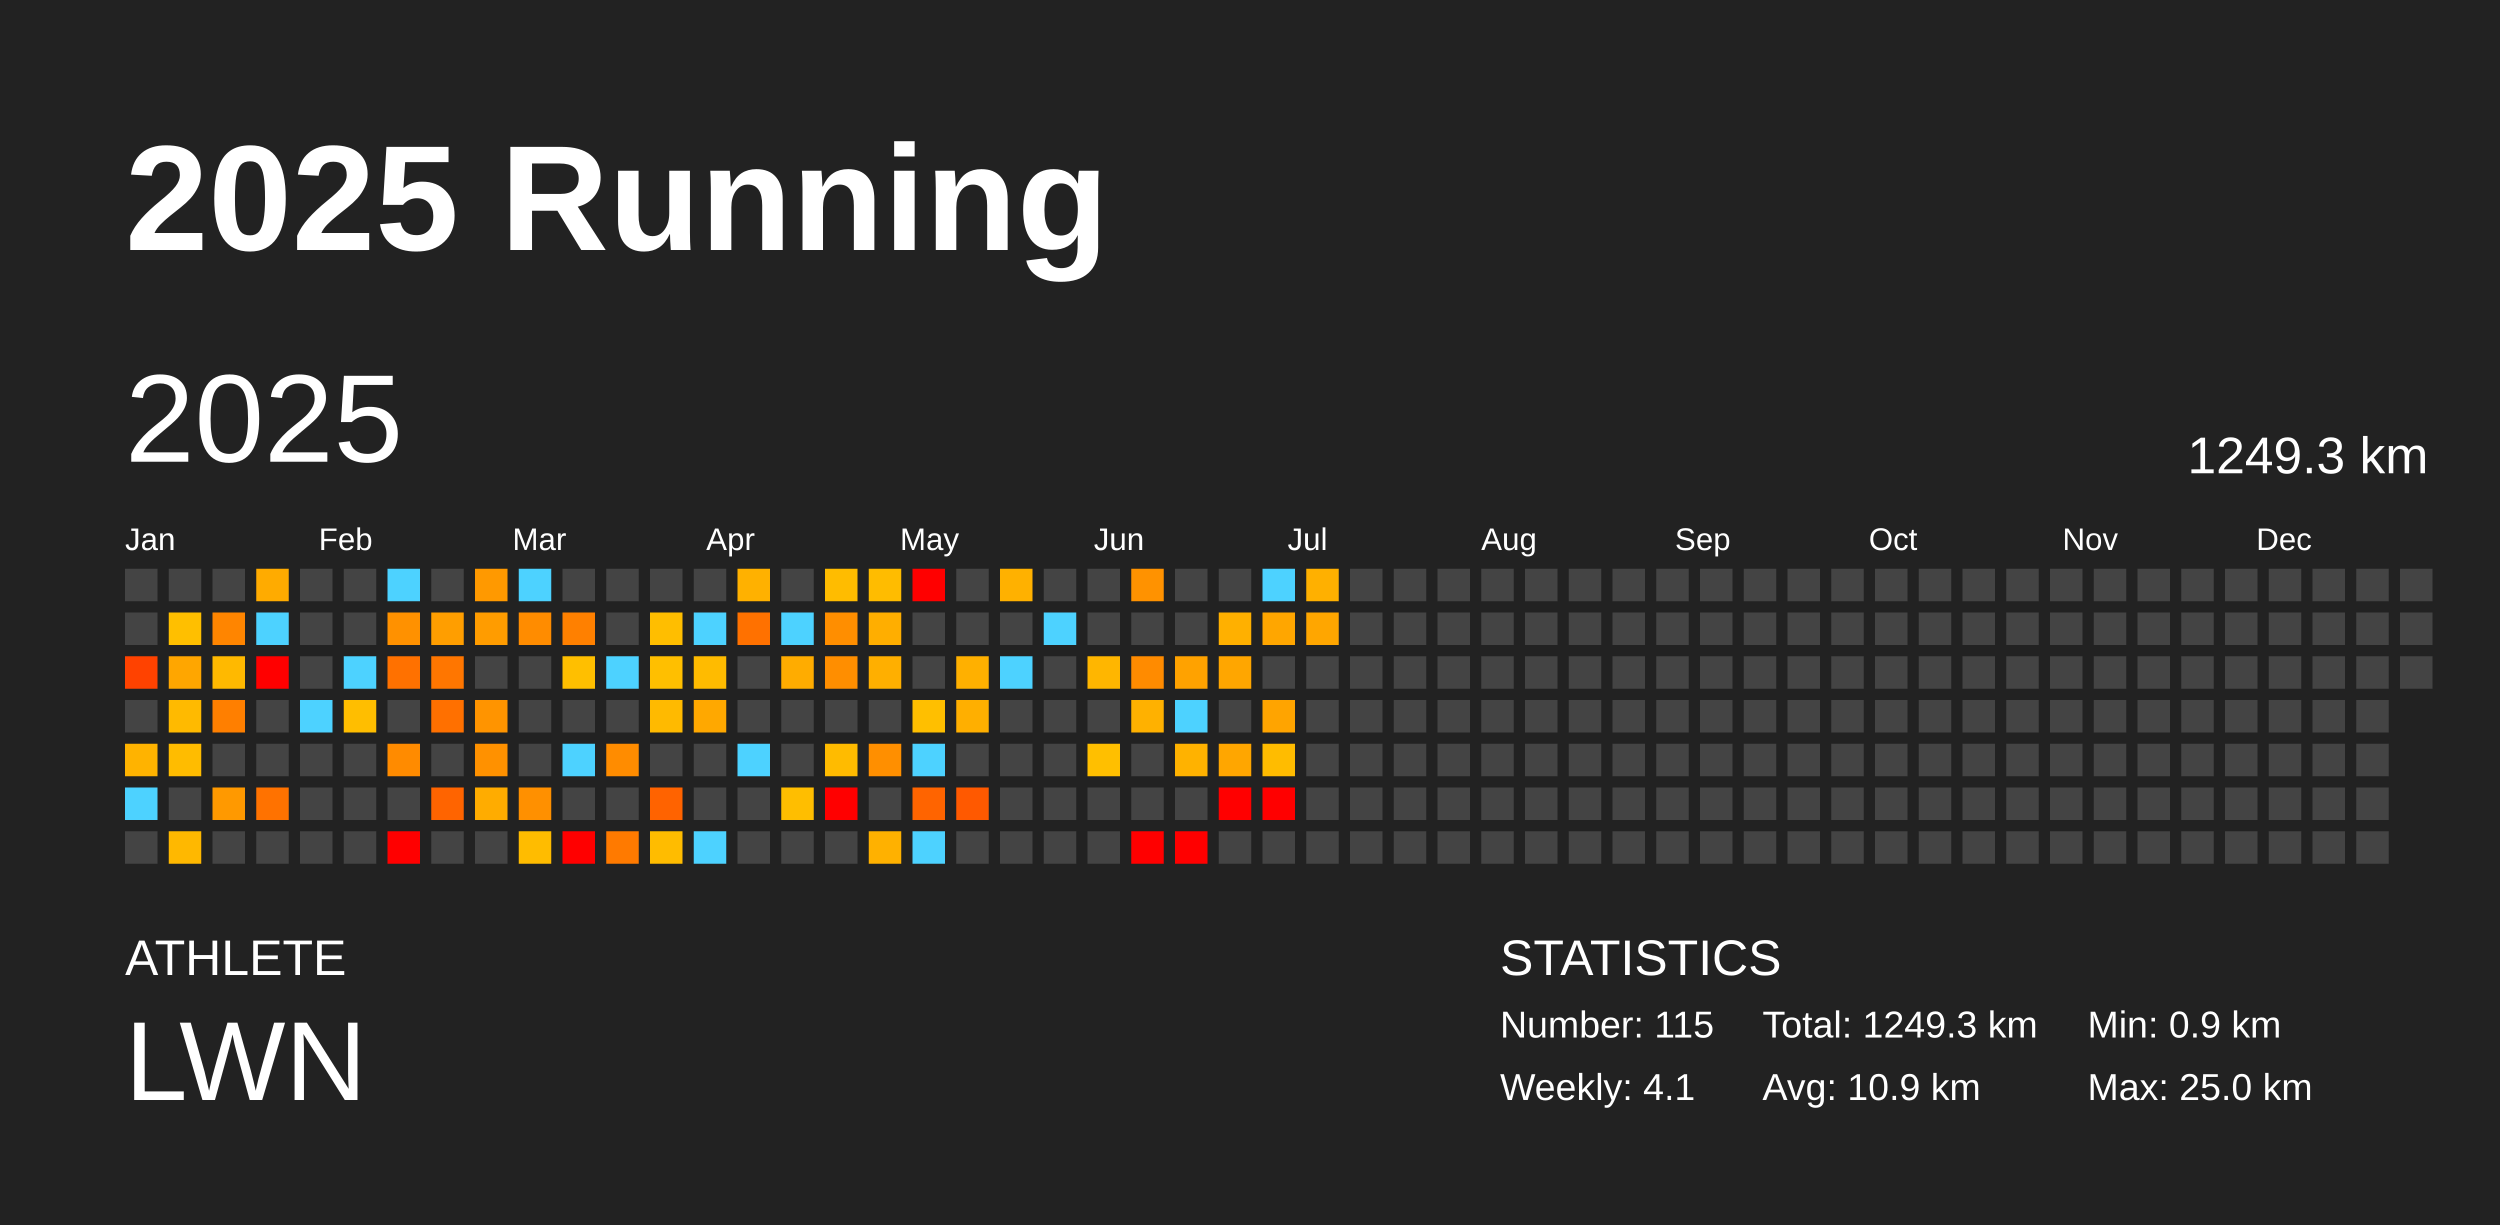
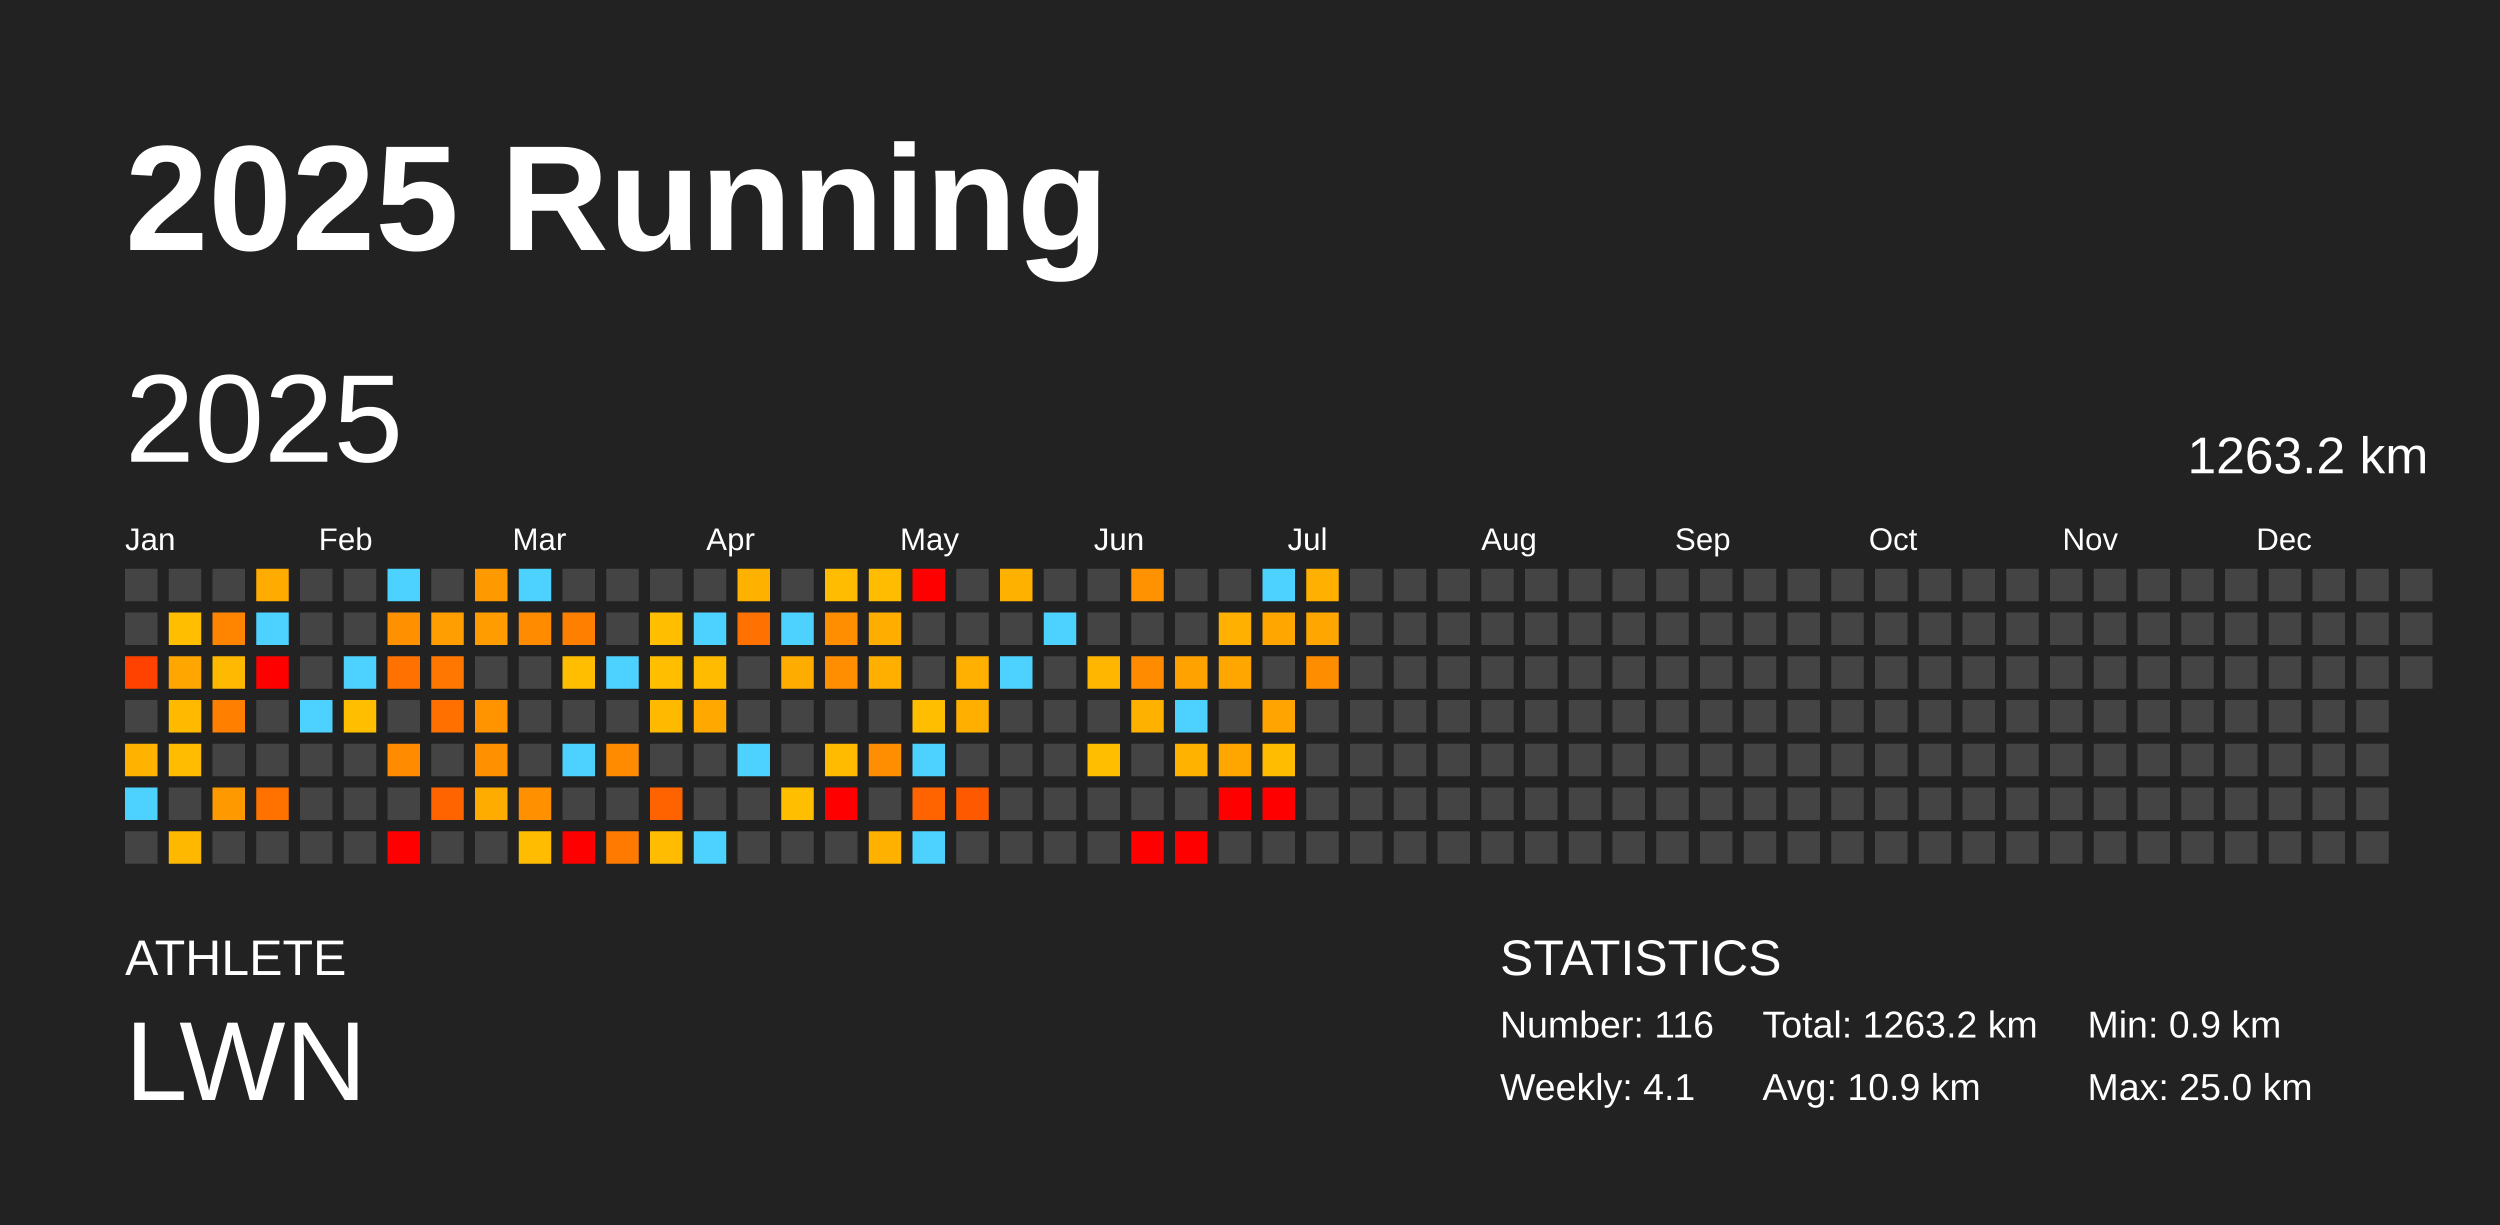
<svg xmlns="http://www.w3.org/2000/svg" baseProfile="full" height="98mm" version="1.1" viewBox="0,0,200,98" width="200mm">
  <defs />
  <rect fill="#222222" height="98" width="200" x="0" y="0" />
  <text fill="#FFFFFF" style="font-size:12px; font-family:Arial; font-weight:bold;" x="10" y="20">2025 Running</text>
  <text fill="#FFFFFF" style="font-size:4px; font-family:Arial" x="10" y="78">ATHLETE</text>
  <text fill="#FFFFFF" style="font-size:9px; font-family:Arial" x="10" y="88">LWN</text>
  <text fill="#FFFFFF" style="font-size:4px; font-family:Arial" x="120" y="78">STATISTICS</text>
-   <text fill="#FFFFFF" style="font-size:3px; font-family:Arial" x="120" y="83">Number: 115</text>
+   <text fill="#FFFFFF" style="font-size:3px; font-family:Arial" x="120" y="83">Number: 116</text>
  <text fill="#FFFFFF" style="font-size:3px; font-family:Arial" x="120" y="88">Weekly: 4.1</text>
-   <text fill="#FFFFFF" style="font-size:3px; font-family:Arial" x="141" y="83">Total: 1249.3 km</text>
+   <text fill="#FFFFFF" style="font-size:3px; font-family:Arial" x="141" y="83">Total: 1263.2 km</text>
  <text fill="#FFFFFF" style="font-size:3px; font-family:Arial" x="141" y="88">Avg: 10.9 km</text>
  <text fill="#FFFFFF" style="font-size:3px; font-family:Arial" x="167" y="83">Min: 0.9 km</text>
  <text fill="#FFFFFF" style="font-size:3px; font-family:Arial" x="167" y="88">Max: 25.0 km</text>
  <text dominant-baseline="hanging" fill="#FFFFFF" style="font-size:10.0px; font-family:Arial;" x="10" y="30">2025</text>
-   <text dominant-baseline="hanging" fill="#FFFFFF" style="font-size:4.125px; font-family:Arial;" x="175" y="35">1249.3 km</text>
+   <text dominant-baseline="hanging" fill="#FFFFFF" style="font-size:4.125px; font-family:Arial;" x="175" y="35">1263.2 km</text>
  <text fill="#FFFFFF" style="font-size:2.5px; font-family:Arial" x="10.0" y="44">Jan</text>
  <text fill="#FFFFFF" style="font-size:2.5px; font-family:Arial" x="25.5" y="44">Feb</text>
  <text fill="#FFFFFF" style="font-size:2.5px; font-family:Arial" x="41.0" y="44">Mar</text>
  <text fill="#FFFFFF" style="font-size:2.5px; font-family:Arial" x="56.5" y="44">Apr</text>
  <text fill="#FFFFFF" style="font-size:2.5px; font-family:Arial" x="72.0" y="44">May</text>
  <text fill="#FFFFFF" style="font-size:2.5px; font-family:Arial" x="87.5" y="44">Jun</text>
  <text fill="#FFFFFF" style="font-size:2.5px; font-family:Arial" x="103.0" y="44">Jul</text>
  <text fill="#FFFFFF" style="font-size:2.5px; font-family:Arial" x="118.5" y="44">Aug</text>
  <text fill="#FFFFFF" style="font-size:2.5px; font-family:Arial" x="134.0" y="44">Sep</text>
  <text fill="#FFFFFF" style="font-size:2.5px; font-family:Arial" x="149.5" y="44">Oct</text>
  <text fill="#FFFFFF" style="font-size:2.5px; font-family:Arial" x="165.0" y="44">Nov</text>
  <text fill="#FFFFFF" style="font-size:2.5px; font-family:Arial" x="180.5" y="44">Dec</text>
  <rect fill="#444444" height="2.6" width="2.6" x="10.0" y="45.5" />
  <rect fill="#444444" height="2.6" width="2.6" x="10.0" y="49.0" />
  <rect fill="#ff4200" height="2.6" width="2.6" x="10.0" y="52.5" />
  <rect fill="#444444" height="2.6" width="2.6" x="10.0" y="56.0" />
  <rect fill="#ffb300" height="2.6" width="2.6" x="10.0" y="59.5" />
  <rect fill="#4dd2ff" height="2.6" width="2.6" x="10.0" y="63.0" />
  <rect fill="#444444" height="2.6" width="2.6" x="10.0" y="66.5" />
  <rect fill="#444444" height="2.6" width="2.6" x="13.5" y="45.5" />
  <rect fill="#ffbf00" height="2.6" width="2.6" x="13.5" y="49.0" />
  <rect fill="#ffa600" height="2.6" width="2.6" x="13.5" y="52.5" />
  <rect fill="#ffba00" height="2.6" width="2.6" x="13.5" y="56.0" />
  <rect fill="#ffbc00" height="2.6" width="2.6" x="13.5" y="59.5" />
  <rect fill="#444444" height="2.6" width="2.6" x="13.5" y="63.0" />
  <rect fill="#ffb800" height="2.6" width="2.6" x="13.5" y="66.5" />
  <rect fill="#444444" height="2.6" width="2.6" x="17.0" y="45.5" />
  <rect fill="#ff8500" height="2.6" width="2.6" x="17.0" y="49.0" />
  <rect fill="#ffb900" height="2.6" width="2.6" x="17.0" y="52.5" />
  <rect fill="#ff7f00" height="2.6" width="2.6" x="17.0" y="56.0" />
  <rect fill="#444444" height="2.6" width="2.6" x="17.0" y="59.5" />
  <rect fill="#ff9900" height="2.6" width="2.6" x="17.0" y="63.0" />
  <rect fill="#444444" height="2.6" width="2.6" x="17.0" y="66.5" />
  <rect fill="#ffab00" height="2.6" width="2.6" x="20.5" y="45.5" />
  <rect fill="#4dd2ff" height="2.6" width="2.6" x="20.5" y="49.0" />
  <rect fill="red" height="2.6" width="2.6" x="20.5" y="52.5" />
  <rect fill="#444444" height="2.6" width="2.6" x="20.5" y="56.0" />
  <rect fill="#444444" height="2.6" width="2.6" x="20.5" y="59.5" />
  <rect fill="#ff7200" height="2.6" width="2.6" x="20.5" y="63.0" />
  <rect fill="#444444" height="2.6" width="2.6" x="20.5" y="66.5" />
  <rect fill="#444444" height="2.6" width="2.6" x="24.0" y="45.5" />
  <rect fill="#444444" height="2.6" width="2.6" x="24.0" y="49.0" />
  <rect fill="#444444" height="2.6" width="2.6" x="24.0" y="52.5" />
  <rect fill="#4dd2ff" height="2.6" width="2.6" x="24.0" y="56.0" />
  <rect fill="#444444" height="2.6" width="2.6" x="24.0" y="59.5" />
  <rect fill="#444444" height="2.6" width="2.6" x="24.0" y="63.0" />
  <rect fill="#444444" height="2.6" width="2.6" x="24.0" y="66.5" />
  <rect fill="#444444" height="2.6" width="2.6" x="27.5" y="45.5" />
  <rect fill="#444444" height="2.6" width="2.6" x="27.5" y="49.0" />
  <rect fill="#4dd2ff" height="2.6" width="2.6" x="27.5" y="52.5" />
  <rect fill="#ffbe00" height="2.6" width="2.6" x="27.5" y="56.0" />
  <rect fill="#444444" height="2.6" width="2.6" x="27.5" y="59.5" />
  <rect fill="#444444" height="2.6" width="2.6" x="27.5" y="63.0" />
  <rect fill="#444444" height="2.6" width="2.6" x="27.5" y="66.5" />
  <rect fill="#4dd2ff" height="2.6" width="2.6" x="31.0" y="45.5" />
  <rect fill="#ff9100" height="2.6" width="2.6" x="31.0" y="49.0" />
  <rect fill="#ff7100" height="2.6" width="2.6" x="31.0" y="52.5" />
  <rect fill="#444444" height="2.6" width="2.6" x="31.0" y="56.0" />
  <rect fill="#ff8b00" height="2.6" width="2.6" x="31.0" y="59.5" />
  <rect fill="#444444" height="2.6" width="2.6" x="31.0" y="63.0" />
  <rect fill="red" height="2.6" width="2.6" x="31.0" y="66.5" />
  <rect fill="#444444" height="2.6" width="2.6" x="34.5" y="45.5" />
  <rect fill="#ff9e00" height="2.6" width="2.6" x="34.5" y="49.0" />
  <rect fill="#ff7600" height="2.6" width="2.6" x="34.5" y="52.5" />
  <rect fill="#ff7000" height="2.6" width="2.6" x="34.5" y="56.0" />
  <rect fill="#444444" height="2.6" width="2.6" x="34.5" y="59.5" />
  <rect fill="#ff6400" height="2.6" width="2.6" x="34.5" y="63.0" />
  <rect fill="#444444" height="2.6" width="2.6" x="34.5" y="66.5" />
  <rect fill="#ff9900" height="2.6" width="2.6" x="38.0" y="45.5" />
  <rect fill="#ff9c00" height="2.6" width="2.6" x="38.0" y="49.0" />
  <rect fill="#444444" height="2.6" width="2.6" x="38.0" y="52.5" />
  <rect fill="#ff9400" height="2.6" width="2.6" x="38.0" y="56.0" />
  <rect fill="#ff9100" height="2.6" width="2.6" x="38.0" y="59.5" />
  <rect fill="#ffac00" height="2.6" width="2.6" x="38.0" y="63.0" />
  <rect fill="#444444" height="2.6" width="2.6" x="38.0" y="66.5" />
  <rect fill="#4dd2ff" height="2.6" width="2.6" x="41.5" y="45.5" />
  <rect fill="#ff8c00" height="2.6" width="2.6" x="41.5" y="49.0" />
  <rect fill="#444444" height="2.6" width="2.6" x="41.5" y="52.5" />
  <rect fill="#444444" height="2.6" width="2.6" x="41.5" y="56.0" />
  <rect fill="#444444" height="2.6" width="2.6" x="41.5" y="59.5" />
  <rect fill="#ff9000" height="2.6" width="2.6" x="41.5" y="63.0" />
  <rect fill="#ffbc00" height="2.6" width="2.6" x="41.5" y="66.5" />
  <rect fill="#444444" height="2.6" width="2.6" x="45.0" y="45.5" />
  <rect fill="#ff8000" height="2.6" width="2.6" x="45.0" y="49.0" />
  <rect fill="#ffbf00" height="2.6" width="2.6" x="45.0" y="52.5" />
  <rect fill="#444444" height="2.6" width="2.6" x="45.0" y="56.0" />
  <rect fill="#4dd2ff" height="2.6" width="2.6" x="45.0" y="59.5" />
  <rect fill="#444444" height="2.6" width="2.6" x="45.0" y="63.0" />
  <rect fill="red" height="2.6" width="2.6" x="45.0" y="66.5" />
  <rect fill="#444444" height="2.6" width="2.6" x="48.5" y="45.5" />
  <rect fill="#444444" height="2.6" width="2.6" x="48.5" y="49.0" />
  <rect fill="#4dd2ff" height="2.6" width="2.6" x="48.5" y="52.5" />
  <rect fill="#444444" height="2.6" width="2.6" x="48.5" y="56.0" />
  <rect fill="#ff8c00" height="2.6" width="2.6" x="48.5" y="59.5" />
  <rect fill="#444444" height="2.6" width="2.6" x="48.5" y="63.0" />
  <rect fill="#ff7a00" height="2.6" width="2.6" x="48.5" y="66.5" />
  <rect fill="#444444" height="2.6" width="2.6" x="52.0" y="45.5" />
  <rect fill="#ffbe00" height="2.6" width="2.6" x="52.0" y="49.0" />
  <rect fill="#ffbf00" height="2.6" width="2.6" x="52.0" y="52.5" />
  <rect fill="#ffba00" height="2.6" width="2.6" x="52.0" y="56.0" />
  <rect fill="#444444" height="2.6" width="2.6" x="52.0" y="59.5" />
  <rect fill="#ff6300" height="2.6" width="2.6" x="52.0" y="63.0" />
  <rect fill="#ffbc00" height="2.6" width="2.6" x="52.0" y="66.5" />
  <rect fill="#444444" height="2.6" width="2.6" x="55.5" y="45.5" />
  <rect fill="#4dd2ff" height="2.6" width="2.6" x="55.5" y="49.0" />
  <rect fill="#ffbb00" height="2.6" width="2.6" x="55.5" y="52.5" />
  <rect fill="#ffa800" height="2.6" width="2.6" x="55.5" y="56.0" />
  <rect fill="#444444" height="2.6" width="2.6" x="55.5" y="59.5" />
  <rect fill="#444444" height="2.6" width="2.6" x="55.5" y="63.0" />
  <rect fill="#4dd2ff" height="2.6" width="2.6" x="55.5" y="66.5" />
  <rect fill="#ffb100" height="2.6" width="2.6" x="59.0" y="45.5" />
  <rect fill="#ff7100" height="2.6" width="2.6" x="59.0" y="49.0" />
  <rect fill="#444444" height="2.6" width="2.6" x="59.0" y="52.5" />
  <rect fill="#444444" height="2.6" width="2.6" x="59.0" y="56.0" />
  <rect fill="#4dd2ff" height="2.6" width="2.6" x="59.0" y="59.5" />
  <rect fill="#444444" height="2.6" width="2.6" x="59.0" y="63.0" />
  <rect fill="#444444" height="2.6" width="2.6" x="59.0" y="66.5" />
  <rect fill="#444444" height="2.6" width="2.6" x="62.5" y="45.5" />
  <rect fill="#4dd2ff" height="2.6" width="2.6" x="62.5" y="49.0" />
  <rect fill="#ffac00" height="2.6" width="2.6" x="62.5" y="52.5" />
  <rect fill="#444444" height="2.6" width="2.6" x="62.5" y="56.0" />
  <rect fill="#444444" height="2.6" width="2.6" x="62.5" y="59.5" />
  <rect fill="#ffbe00" height="2.6" width="2.6" x="62.5" y="63.0" />
  <rect fill="#444444" height="2.6" width="2.6" x="62.5" y="66.5" />
  <rect fill="#ffbc00" height="2.6" width="2.6" x="66.0" y="45.5" />
  <rect fill="#ff8e00" height="2.6" width="2.6" x="66.0" y="49.0" />
  <rect fill="#ff8e00" height="2.6" width="2.6" x="66.0" y="52.5" />
  <rect fill="#444444" height="2.6" width="2.6" x="66.0" y="56.0" />
  <rect fill="#ffbb00" height="2.6" width="2.6" x="66.0" y="59.5" />
  <rect fill="red" height="2.6" width="2.6" x="66.0" y="63.0" />
  <rect fill="#444444" height="2.6" width="2.6" x="66.0" y="66.5" />
  <rect fill="#ffbc00" height="2.6" width="2.6" x="69.5" y="45.5" />
  <rect fill="#ffae00" height="2.6" width="2.6" x="69.5" y="49.0" />
  <rect fill="#ffaf00" height="2.6" width="2.6" x="69.5" y="52.5" />
  <rect fill="#444444" height="2.6" width="2.6" x="69.5" y="56.0" />
  <rect fill="#ff8f00" height="2.6" width="2.6" x="69.5" y="59.5" />
  <rect fill="#444444" height="2.6" width="2.6" x="69.5" y="63.0" />
  <rect fill="#ffb100" height="2.6" width="2.6" x="69.5" y="66.5" />
  <rect fill="red" height="2.6" width="2.6" x="73.0" y="45.5" />
  <rect fill="#444444" height="2.6" width="2.6" x="73.0" y="49.0" />
  <rect fill="#444444" height="2.6" width="2.6" x="73.0" y="52.5" />
  <rect fill="#ffbf00" height="2.6" width="2.6" x="73.0" y="56.0" />
  <rect fill="#4dd2ff" height="2.6" width="2.6" x="73.0" y="59.5" />
  <rect fill="#ff6400" height="2.6" width="2.6" x="73.0" y="63.0" />
  <rect fill="#4dd2ff" height="2.6" width="2.6" x="73.0" y="66.5" />
  <rect fill="#444444" height="2.6" width="2.6" x="76.5" y="45.5" />
  <rect fill="#444444" height="2.6" width="2.6" x="76.5" y="49.0" />
  <rect fill="#ffb000" height="2.6" width="2.6" x="76.5" y="52.5" />
  <rect fill="#ffaf00" height="2.6" width="2.6" x="76.5" y="56.0" />
  <rect fill="#444444" height="2.6" width="2.6" x="76.5" y="59.5" />
  <rect fill="#ff5900" height="2.6" width="2.6" x="76.5" y="63.0" />
  <rect fill="#444444" height="2.6" width="2.6" x="76.5" y="66.5" />
  <rect fill="#ffb100" height="2.6" width="2.6" x="80.0" y="45.5" />
  <rect fill="#444444" height="2.6" width="2.6" x="80.0" y="49.0" />
  <rect fill="#4dd2ff" height="2.6" width="2.6" x="80.0" y="52.5" />
  <rect fill="#444444" height="2.6" width="2.6" x="80.0" y="56.0" />
  <rect fill="#444444" height="2.6" width="2.6" x="80.0" y="59.5" />
  <rect fill="#444444" height="2.6" width="2.6" x="80.0" y="63.0" />
  <rect fill="#444444" height="2.6" width="2.6" x="80.0" y="66.5" />
  <rect fill="#444444" height="2.6" width="2.6" x="83.5" y="45.5" />
  <rect fill="#4dd2ff" height="2.6" width="2.6" x="83.5" y="49.0" />
  <rect fill="#444444" height="2.6" width="2.6" x="83.5" y="52.5" />
  <rect fill="#444444" height="2.6" width="2.6" x="83.5" y="56.0" />
  <rect fill="#444444" height="2.6" width="2.6" x="83.5" y="59.5" />
  <rect fill="#444444" height="2.6" width="2.6" x="83.5" y="63.0" />
  <rect fill="#444444" height="2.6" width="2.6" x="83.5" y="66.5" />
  <rect fill="#444444" height="2.6" width="2.6" x="87.0" y="45.5" />
  <rect fill="#444444" height="2.6" width="2.6" x="87.0" y="49.0" />
  <rect fill="#ffb600" height="2.6" width="2.6" x="87.0" y="52.5" />
  <rect fill="#444444" height="2.6" width="2.6" x="87.0" y="56.0" />
  <rect fill="#ffbf00" height="2.6" width="2.6" x="87.0" y="59.5" />
  <rect fill="#444444" height="2.6" width="2.6" x="87.0" y="63.0" />
  <rect fill="#444444" height="2.6" width="2.6" x="87.0" y="66.5" />
  <rect fill="#ff9200" height="2.6" width="2.6" x="90.5" y="45.5" />
  <rect fill="#444444" height="2.6" width="2.6" x="90.5" y="49.0" />
  <rect fill="#ff8b00" height="2.6" width="2.6" x="90.5" y="52.5" />
  <rect fill="#ffb100" height="2.6" width="2.6" x="90.5" y="56.0" />
  <rect fill="#444444" height="2.6" width="2.6" x="90.5" y="59.5" />
  <rect fill="#444444" height="2.6" width="2.6" x="90.5" y="63.0" />
  <rect fill="red" height="2.6" width="2.6" x="90.5" y="66.5" />
  <rect fill="#444444" height="2.6" width="2.6" x="94.0" y="45.5" />
  <rect fill="#444444" height="2.6" width="2.6" x="94.0" y="49.0" />
  <rect fill="#ffa200" height="2.6" width="2.6" x="94.0" y="52.5" />
  <rect fill="#4dd2ff" height="2.6" width="2.6" x="94.0" y="56.0" />
  <rect fill="#ffb200" height="2.6" width="2.6" x="94.0" y="59.5" />
  <rect fill="#444444" height="2.6" width="2.6" x="94.0" y="63.0" />
  <rect fill="red" height="2.6" width="2.6" x="94.0" y="66.5" />
  <rect fill="#444444" height="2.6" width="2.6" x="97.5" y="45.5" />
  <rect fill="#ffb000" height="2.6" width="2.6" x="97.5" y="49.0" />
  <rect fill="#ffa600" height="2.6" width="2.6" x="97.5" y="52.5" />
  <rect fill="#444444" height="2.6" width="2.6" x="97.5" y="56.0" />
  <rect fill="#ffa600" height="2.6" width="2.6" x="97.5" y="59.5" />
  <rect fill="red" height="2.6" width="2.6" x="97.5" y="63.0" />
  <rect fill="#444444" height="2.6" width="2.6" x="97.5" y="66.5" />
  <rect fill="#4dd2ff" height="2.6" width="2.6" x="101.0" y="45.5" />
  <rect fill="#ffa600" height="2.6" width="2.6" x="101.0" y="49.0" />
  <rect fill="#444444" height="2.6" width="2.6" x="101.0" y="52.5" />
  <rect fill="#ffa400" height="2.6" width="2.6" x="101.0" y="56.0" />
  <rect fill="#ffbc00" height="2.6" width="2.6" x="101.0" y="59.5" />
  <rect fill="red" height="2.6" width="2.6" x="101.0" y="63.0" />
  <rect fill="#444444" height="2.6" width="2.6" x="101.0" y="66.5" />
  <rect fill="#ffb000" height="2.6" width="2.6" x="104.5" y="45.5" />
  <rect fill="#ffa600" height="2.6" width="2.6" x="104.5" y="49.0" />
-   <rect fill="#444444" height="2.6" width="2.6" x="104.5" y="52.5" />
+   <rect fill="#ff8d00" height="2.6" width="2.6" x="104.5" y="52.5" />
  <rect fill="#444444" height="2.6" width="2.6" x="104.5" y="56.0" />
  <rect fill="#444444" height="2.6" width="2.6" x="104.5" y="59.5" />
  <rect fill="#444444" height="2.6" width="2.6" x="104.5" y="63.0" />
  <rect fill="#444444" height="2.6" width="2.6" x="104.5" y="66.5" />
  <rect fill="#444444" height="2.6" width="2.6" x="108.0" y="45.5" />
  <rect fill="#444444" height="2.6" width="2.6" x="108.0" y="49.0" />
  <rect fill="#444444" height="2.6" width="2.6" x="108.0" y="52.5" />
  <rect fill="#444444" height="2.6" width="2.6" x="108.0" y="56.0" />
  <rect fill="#444444" height="2.6" width="2.6" x="108.0" y="59.5" />
  <rect fill="#444444" height="2.6" width="2.6" x="108.0" y="63.0" />
  <rect fill="#444444" height="2.6" width="2.6" x="108.0" y="66.5" />
  <rect fill="#444444" height="2.6" width="2.6" x="111.5" y="45.5" />
  <rect fill="#444444" height="2.6" width="2.6" x="111.5" y="49.0" />
  <rect fill="#444444" height="2.6" width="2.6" x="111.5" y="52.5" />
  <rect fill="#444444" height="2.6" width="2.6" x="111.5" y="56.0" />
  <rect fill="#444444" height="2.6" width="2.6" x="111.5" y="59.5" />
  <rect fill="#444444" height="2.6" width="2.6" x="111.5" y="63.0" />
  <rect fill="#444444" height="2.6" width="2.6" x="111.5" y="66.5" />
  <rect fill="#444444" height="2.6" width="2.6" x="115.0" y="45.5" />
  <rect fill="#444444" height="2.6" width="2.6" x="115.0" y="49.0" />
  <rect fill="#444444" height="2.6" width="2.6" x="115.0" y="52.5" />
  <rect fill="#444444" height="2.6" width="2.6" x="115.0" y="56.0" />
  <rect fill="#444444" height="2.6" width="2.6" x="115.0" y="59.5" />
  <rect fill="#444444" height="2.6" width="2.6" x="115.0" y="63.0" />
  <rect fill="#444444" height="2.6" width="2.6" x="115.0" y="66.5" />
  <rect fill="#444444" height="2.6" width="2.6" x="118.5" y="45.5" />
  <rect fill="#444444" height="2.6" width="2.6" x="118.5" y="49.0" />
  <rect fill="#444444" height="2.6" width="2.6" x="118.5" y="52.5" />
  <rect fill="#444444" height="2.6" width="2.6" x="118.5" y="56.0" />
  <rect fill="#444444" height="2.6" width="2.6" x="118.5" y="59.5" />
  <rect fill="#444444" height="2.6" width="2.6" x="118.5" y="63.0" />
  <rect fill="#444444" height="2.6" width="2.6" x="118.5" y="66.5" />
  <rect fill="#444444" height="2.6" width="2.6" x="122.0" y="45.5" />
  <rect fill="#444444" height="2.6" width="2.6" x="122.0" y="49.0" />
  <rect fill="#444444" height="2.6" width="2.6" x="122.0" y="52.5" />
  <rect fill="#444444" height="2.6" width="2.6" x="122.0" y="56.0" />
  <rect fill="#444444" height="2.6" width="2.6" x="122.0" y="59.5" />
  <rect fill="#444444" height="2.6" width="2.6" x="122.0" y="63.0" />
  <rect fill="#444444" height="2.6" width="2.6" x="122.0" y="66.5" />
  <rect fill="#444444" height="2.6" width="2.6" x="125.5" y="45.5" />
  <rect fill="#444444" height="2.6" width="2.6" x="125.5" y="49.0" />
  <rect fill="#444444" height="2.6" width="2.6" x="125.5" y="52.5" />
  <rect fill="#444444" height="2.6" width="2.6" x="125.5" y="56.0" />
  <rect fill="#444444" height="2.6" width="2.6" x="125.5" y="59.5" />
  <rect fill="#444444" height="2.6" width="2.6" x="125.5" y="63.0" />
  <rect fill="#444444" height="2.6" width="2.6" x="125.5" y="66.5" />
  <rect fill="#444444" height="2.6" width="2.6" x="129.0" y="45.5" />
  <rect fill="#444444" height="2.6" width="2.6" x="129.0" y="49.0" />
  <rect fill="#444444" height="2.6" width="2.6" x="129.0" y="52.5" />
  <rect fill="#444444" height="2.6" width="2.6" x="129.0" y="56.0" />
  <rect fill="#444444" height="2.6" width="2.6" x="129.0" y="59.5" />
  <rect fill="#444444" height="2.6" width="2.6" x="129.0" y="63.0" />
  <rect fill="#444444" height="2.6" width="2.6" x="129.0" y="66.5" />
  <rect fill="#444444" height="2.6" width="2.6" x="132.5" y="45.5" />
  <rect fill="#444444" height="2.6" width="2.6" x="132.5" y="49.0" />
  <rect fill="#444444" height="2.6" width="2.6" x="132.5" y="52.5" />
  <rect fill="#444444" height="2.6" width="2.6" x="132.5" y="56.0" />
  <rect fill="#444444" height="2.6" width="2.6" x="132.5" y="59.5" />
  <rect fill="#444444" height="2.6" width="2.6" x="132.5" y="63.0" />
  <rect fill="#444444" height="2.6" width="2.6" x="132.5" y="66.5" />
  <rect fill="#444444" height="2.6" width="2.6" x="136.0" y="45.5" />
  <rect fill="#444444" height="2.6" width="2.6" x="136.0" y="49.0" />
  <rect fill="#444444" height="2.6" width="2.6" x="136.0" y="52.5" />
  <rect fill="#444444" height="2.6" width="2.6" x="136.0" y="56.0" />
  <rect fill="#444444" height="2.6" width="2.6" x="136.0" y="59.5" />
  <rect fill="#444444" height="2.6" width="2.6" x="136.0" y="63.0" />
  <rect fill="#444444" height="2.6" width="2.6" x="136.0" y="66.5" />
  <rect fill="#444444" height="2.6" width="2.6" x="139.5" y="45.5" />
  <rect fill="#444444" height="2.6" width="2.6" x="139.5" y="49.0" />
  <rect fill="#444444" height="2.6" width="2.6" x="139.5" y="52.5" />
  <rect fill="#444444" height="2.6" width="2.6" x="139.5" y="56.0" />
  <rect fill="#444444" height="2.6" width="2.6" x="139.5" y="59.5" />
  <rect fill="#444444" height="2.6" width="2.6" x="139.5" y="63.0" />
  <rect fill="#444444" height="2.6" width="2.6" x="139.5" y="66.5" />
  <rect fill="#444444" height="2.6" width="2.6" x="143.0" y="45.5" />
  <rect fill="#444444" height="2.6" width="2.6" x="143.0" y="49.0" />
  <rect fill="#444444" height="2.6" width="2.6" x="143.0" y="52.5" />
  <rect fill="#444444" height="2.6" width="2.6" x="143.0" y="56.0" />
  <rect fill="#444444" height="2.6" width="2.6" x="143.0" y="59.5" />
  <rect fill="#444444" height="2.6" width="2.6" x="143.0" y="63.0" />
  <rect fill="#444444" height="2.6" width="2.6" x="143.0" y="66.5" />
  <rect fill="#444444" height="2.6" width="2.6" x="146.5" y="45.5" />
  <rect fill="#444444" height="2.6" width="2.6" x="146.5" y="49.0" />
  <rect fill="#444444" height="2.6" width="2.6" x="146.5" y="52.5" />
  <rect fill="#444444" height="2.6" width="2.6" x="146.5" y="56.0" />
  <rect fill="#444444" height="2.6" width="2.6" x="146.5" y="59.5" />
  <rect fill="#444444" height="2.6" width="2.6" x="146.5" y="63.0" />
  <rect fill="#444444" height="2.6" width="2.6" x="146.5" y="66.5" />
  <rect fill="#444444" height="2.6" width="2.6" x="150.0" y="45.5" />
  <rect fill="#444444" height="2.6" width="2.6" x="150.0" y="49.0" />
  <rect fill="#444444" height="2.6" width="2.6" x="150.0" y="52.5" />
  <rect fill="#444444" height="2.6" width="2.6" x="150.0" y="56.0" />
  <rect fill="#444444" height="2.6" width="2.6" x="150.0" y="59.5" />
  <rect fill="#444444" height="2.6" width="2.6" x="150.0" y="63.0" />
  <rect fill="#444444" height="2.6" width="2.6" x="150.0" y="66.5" />
  <rect fill="#444444" height="2.6" width="2.6" x="153.5" y="45.5" />
  <rect fill="#444444" height="2.6" width="2.6" x="153.5" y="49.0" />
  <rect fill="#444444" height="2.6" width="2.6" x="153.5" y="52.5" />
  <rect fill="#444444" height="2.6" width="2.6" x="153.5" y="56.0" />
  <rect fill="#444444" height="2.6" width="2.6" x="153.5" y="59.5" />
  <rect fill="#444444" height="2.6" width="2.6" x="153.5" y="63.0" />
  <rect fill="#444444" height="2.6" width="2.6" x="153.5" y="66.5" />
  <rect fill="#444444" height="2.6" width="2.6" x="157.0" y="45.5" />
  <rect fill="#444444" height="2.6" width="2.6" x="157.0" y="49.0" />
  <rect fill="#444444" height="2.6" width="2.6" x="157.0" y="52.5" />
  <rect fill="#444444" height="2.6" width="2.6" x="157.0" y="56.0" />
  <rect fill="#444444" height="2.6" width="2.6" x="157.0" y="59.5" />
  <rect fill="#444444" height="2.6" width="2.6" x="157.0" y="63.0" />
  <rect fill="#444444" height="2.6" width="2.6" x="157.0" y="66.5" />
  <rect fill="#444444" height="2.6" width="2.6" x="160.5" y="45.5" />
  <rect fill="#444444" height="2.6" width="2.6" x="160.5" y="49.0" />
  <rect fill="#444444" height="2.6" width="2.6" x="160.5" y="52.5" />
  <rect fill="#444444" height="2.6" width="2.6" x="160.5" y="56.0" />
  <rect fill="#444444" height="2.6" width="2.6" x="160.5" y="59.5" />
  <rect fill="#444444" height="2.6" width="2.6" x="160.5" y="63.0" />
  <rect fill="#444444" height="2.6" width="2.6" x="160.5" y="66.5" />
  <rect fill="#444444" height="2.6" width="2.6" x="164.0" y="45.5" />
  <rect fill="#444444" height="2.6" width="2.6" x="164.0" y="49.0" />
  <rect fill="#444444" height="2.6" width="2.6" x="164.0" y="52.5" />
  <rect fill="#444444" height="2.6" width="2.6" x="164.0" y="56.0" />
  <rect fill="#444444" height="2.6" width="2.6" x="164.0" y="59.5" />
  <rect fill="#444444" height="2.6" width="2.6" x="164.0" y="63.0" />
  <rect fill="#444444" height="2.6" width="2.6" x="164.0" y="66.5" />
  <rect fill="#444444" height="2.6" width="2.6" x="167.5" y="45.5" />
  <rect fill="#444444" height="2.6" width="2.6" x="167.5" y="49.0" />
  <rect fill="#444444" height="2.6" width="2.6" x="167.5" y="52.5" />
  <rect fill="#444444" height="2.6" width="2.6" x="167.5" y="56.0" />
  <rect fill="#444444" height="2.6" width="2.6" x="167.5" y="59.5" />
  <rect fill="#444444" height="2.6" width="2.6" x="167.5" y="63.0" />
  <rect fill="#444444" height="2.6" width="2.6" x="167.5" y="66.5" />
  <rect fill="#444444" height="2.6" width="2.6" x="171.0" y="45.5" />
  <rect fill="#444444" height="2.6" width="2.6" x="171.0" y="49.0" />
  <rect fill="#444444" height="2.6" width="2.6" x="171.0" y="52.5" />
  <rect fill="#444444" height="2.6" width="2.6" x="171.0" y="56.0" />
  <rect fill="#444444" height="2.6" width="2.6" x="171.0" y="59.5" />
  <rect fill="#444444" height="2.6" width="2.6" x="171.0" y="63.0" />
  <rect fill="#444444" height="2.6" width="2.6" x="171.0" y="66.5" />
  <rect fill="#444444" height="2.6" width="2.6" x="174.5" y="45.5" />
  <rect fill="#444444" height="2.6" width="2.6" x="174.5" y="49.0" />
  <rect fill="#444444" height="2.6" width="2.6" x="174.5" y="52.5" />
  <rect fill="#444444" height="2.6" width="2.6" x="174.5" y="56.0" />
  <rect fill="#444444" height="2.6" width="2.6" x="174.5" y="59.5" />
  <rect fill="#444444" height="2.6" width="2.6" x="174.5" y="63.0" />
  <rect fill="#444444" height="2.6" width="2.6" x="174.5" y="66.5" />
  <rect fill="#444444" height="2.6" width="2.6" x="178.0" y="45.5" />
  <rect fill="#444444" height="2.6" width="2.6" x="178.0" y="49.0" />
  <rect fill="#444444" height="2.6" width="2.6" x="178.0" y="52.5" />
  <rect fill="#444444" height="2.6" width="2.6" x="178.0" y="56.0" />
  <rect fill="#444444" height="2.6" width="2.6" x="178.0" y="59.5" />
  <rect fill="#444444" height="2.6" width="2.6" x="178.0" y="63.0" />
  <rect fill="#444444" height="2.6" width="2.6" x="178.0" y="66.5" />
  <rect fill="#444444" height="2.6" width="2.6" x="181.5" y="45.5" />
  <rect fill="#444444" height="2.6" width="2.6" x="181.5" y="49.0" />
  <rect fill="#444444" height="2.6" width="2.6" x="181.5" y="52.5" />
  <rect fill="#444444" height="2.6" width="2.6" x="181.5" y="56.0" />
  <rect fill="#444444" height="2.6" width="2.6" x="181.5" y="59.5" />
  <rect fill="#444444" height="2.6" width="2.6" x="181.5" y="63.0" />
  <rect fill="#444444" height="2.6" width="2.6" x="181.5" y="66.5" />
  <rect fill="#444444" height="2.6" width="2.6" x="185.0" y="45.5" />
  <rect fill="#444444" height="2.6" width="2.6" x="185.0" y="49.0" />
  <rect fill="#444444" height="2.6" width="2.6" x="185.0" y="52.5" />
  <rect fill="#444444" height="2.6" width="2.6" x="185.0" y="56.0" />
  <rect fill="#444444" height="2.6" width="2.6" x="185.0" y="59.5" />
  <rect fill="#444444" height="2.6" width="2.6" x="185.0" y="63.0" />
  <rect fill="#444444" height="2.6" width="2.6" x="185.0" y="66.5" />
  <rect fill="#444444" height="2.6" width="2.6" x="188.5" y="45.5" />
  <rect fill="#444444" height="2.6" width="2.6" x="188.5" y="49.0" />
  <rect fill="#444444" height="2.6" width="2.6" x="188.5" y="52.5" />
  <rect fill="#444444" height="2.6" width="2.6" x="188.5" y="56.0" />
  <rect fill="#444444" height="2.6" width="2.6" x="188.5" y="59.5" />
  <rect fill="#444444" height="2.6" width="2.6" x="188.5" y="63.0" />
  <rect fill="#444444" height="2.6" width="2.6" x="188.5" y="66.5" />
  <rect fill="#444444" height="2.6" width="2.6" x="192.0" y="45.5" />
  <rect fill="#444444" height="2.6" width="2.6" x="192.0" y="49.0" />
  <rect fill="#444444" height="2.6" width="2.6" x="192.0" y="52.5" />
</svg>
